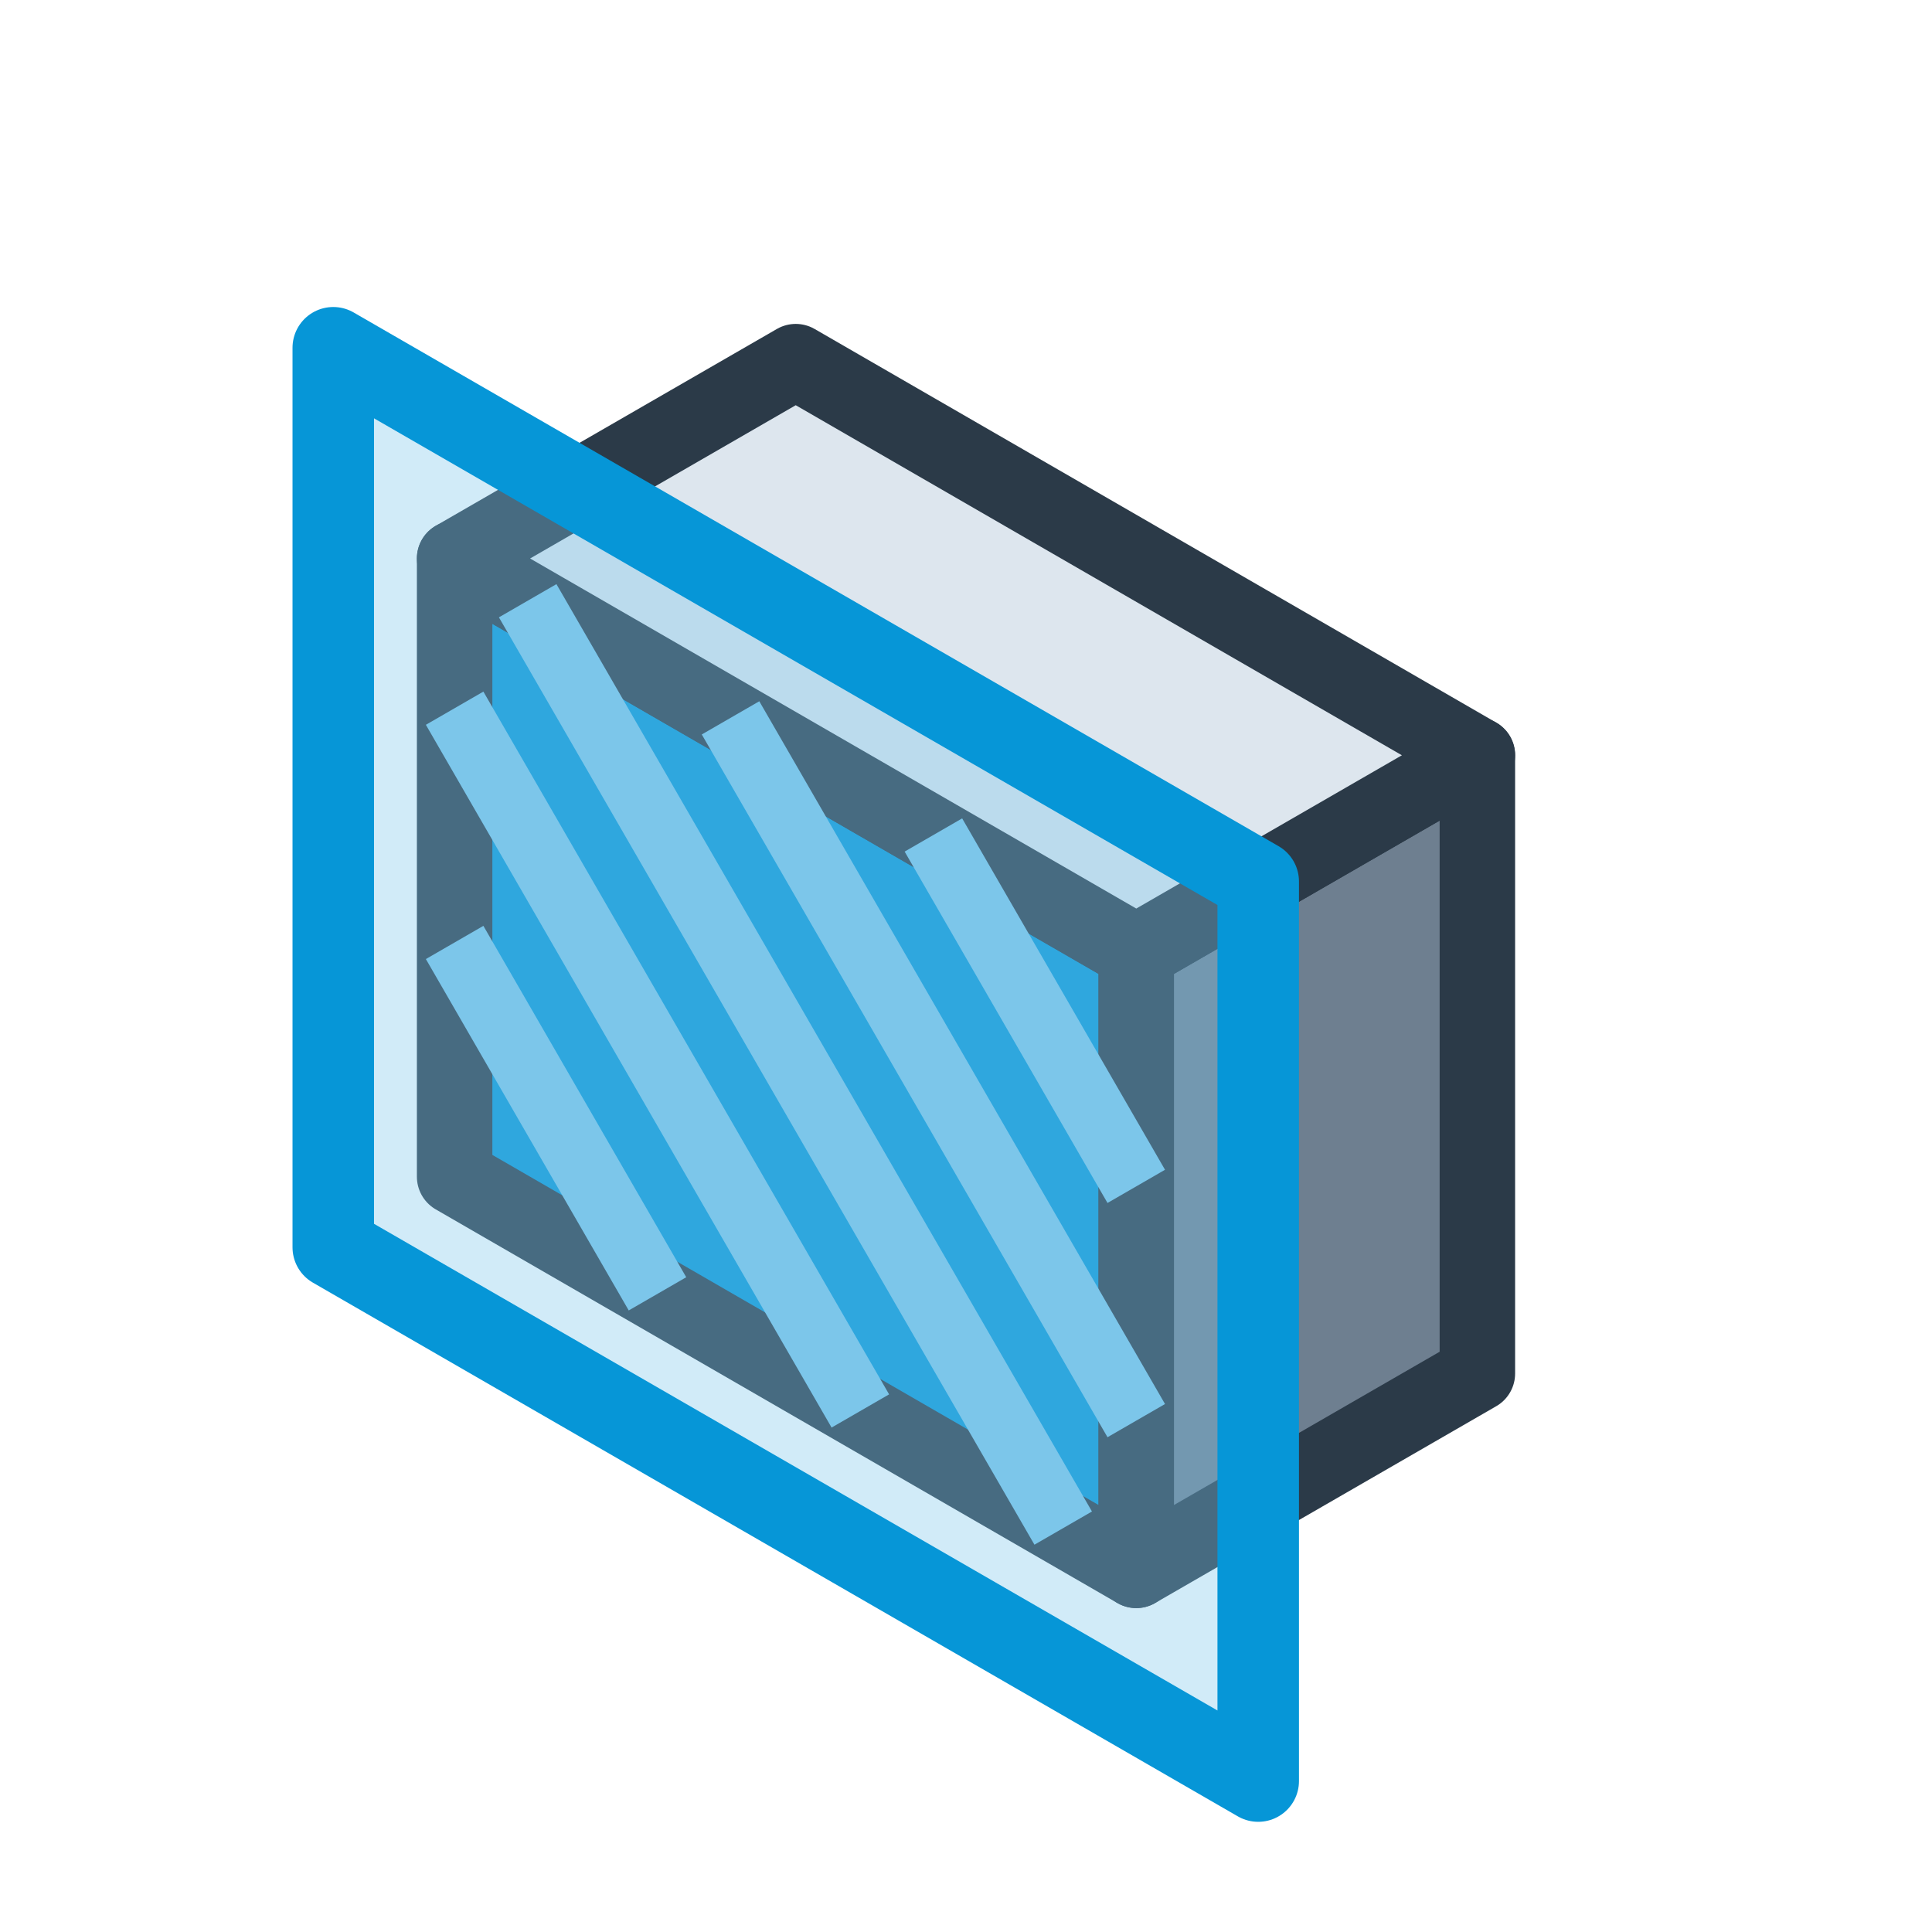
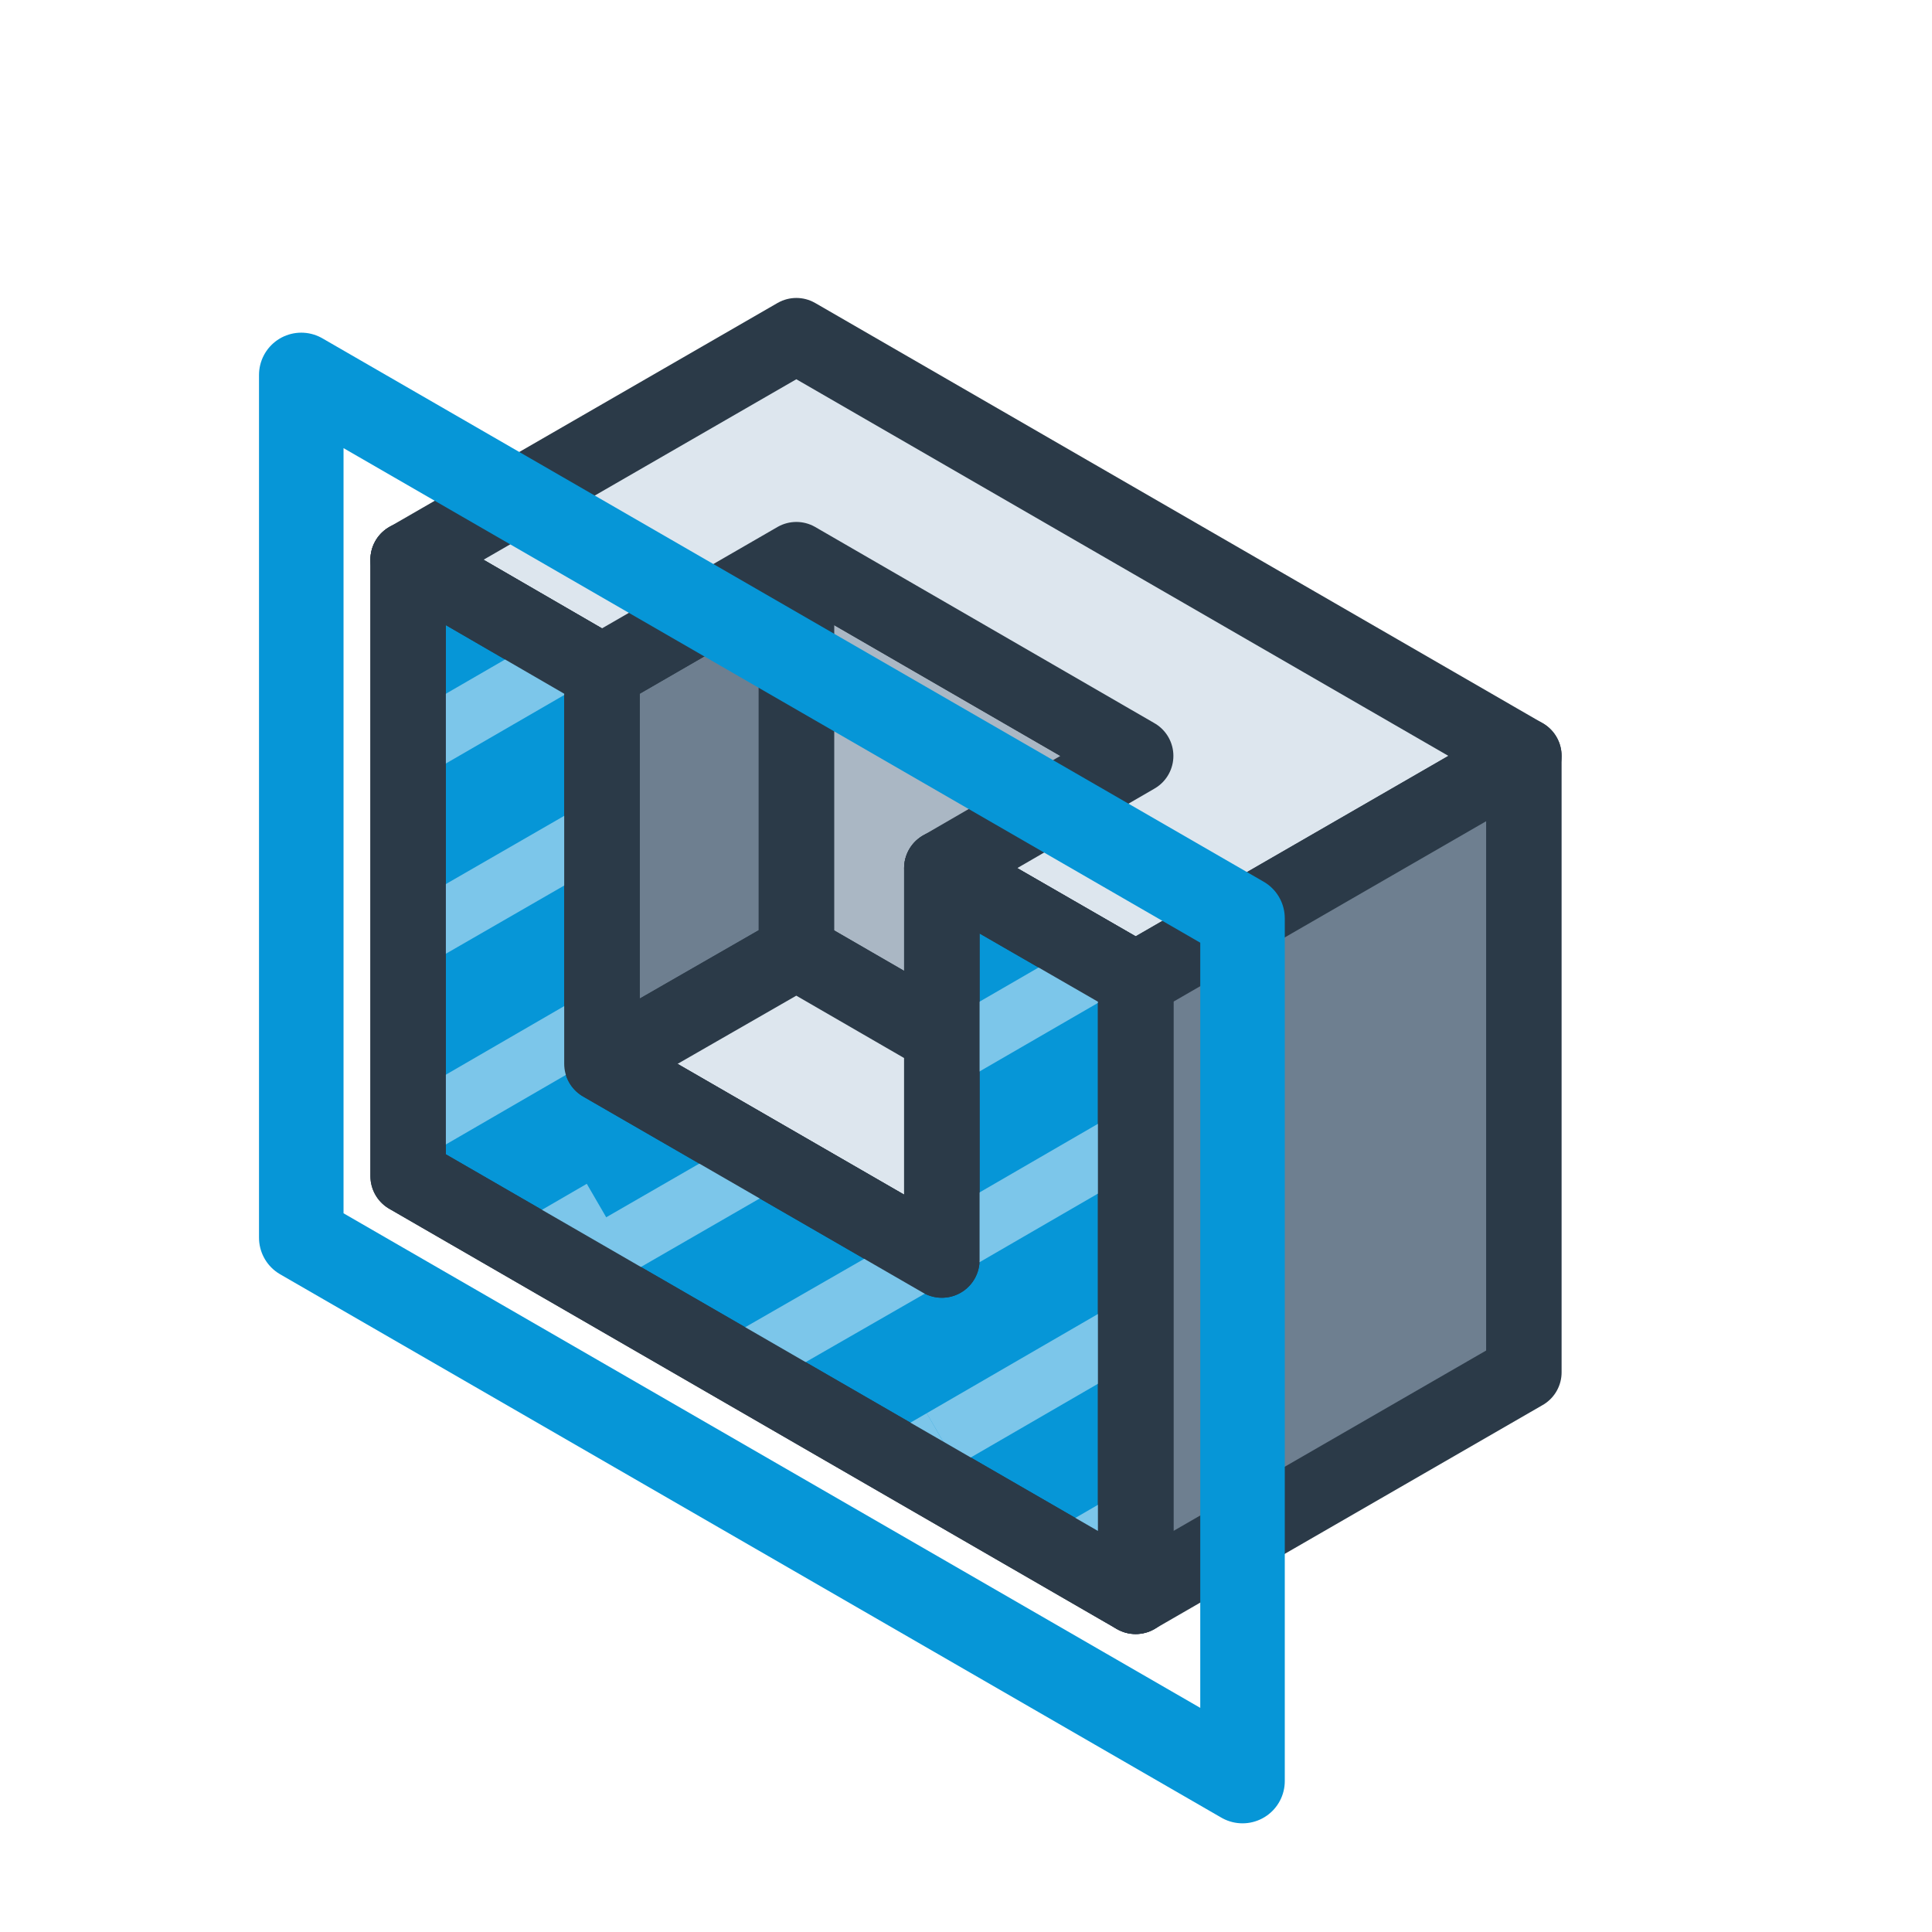
<svg xmlns="http://www.w3.org/2000/svg" viewBox="0 0 32 32" width="32" height="32" color="#2B3A48">
-   <polygon points="7.53,9.25 18.82,15.77 18.82,26.01 7.53,19.49" fill="#0696D7" stroke="#2B3A48" stroke-width="1.25" stroke-linejoin="round" />
-   <polygon points="24.47,12.51 18.82,15.77 18.82,26.01 24.47,22.75" fill="#6E7F90" stroke="#2B3A48" stroke-width="1.25" stroke-linejoin="round" />
-   <polygon points="13.18,5.99 24.47,12.51 18.82,15.77 7.53,9.25" fill="#DDE6EE" stroke="#2B3A48" stroke-width="1.25" stroke-linejoin="round" />
-   <path d="M10.89,21.43 L7.53,15.61" fill="none" stroke="#7CC6EA" stroke-width="1.1" stroke-linecap="butt" stroke-linejoin="round" />
-   <path d="M14.25,23.37 L7.53,11.73" fill="none" stroke="#7CC6EA" stroke-width="1.1" stroke-linecap="butt" stroke-linejoin="round" />
-   <path d="M17.61,25.31 L8.74,9.95" fill="none" stroke="#7CC6EA" stroke-width="1.1" stroke-linecap="butt" stroke-linejoin="round" />
-   <path d="M18.82,23.53 L12.1,11.89" fill="none" stroke="#7CC6EA" stroke-width="1.1" stroke-linecap="butt" stroke-linejoin="round" />
-   <path d="M18.82,19.65 L15.46,13.83" fill="none" stroke="#7CC6EA" stroke-width="1.1" stroke-linecap="butt" stroke-linejoin="round" />
-   <polygon points="5.52,5.76 20.84,14.6 20.84,29.5 5.52,20.66" fill="#7CC6EA" fill-opacity="0.35" stroke="#0696D7" stroke-width="1.35" stroke-linejoin="round" />
+   <polygon points="13.19,15.77 18.81,19.02 18.81,12.52 13.19,9.27" fill="#AAB7C4" stroke="#2B3A48" stroke-width="1.25" stroke-linejoin="round" />
+   <polygon points="13.19,9.27 9.97,11.13 9.97,17.62 13.19,15.77" fill="#6E7F90" stroke="#2B3A48" stroke-width="1.25" stroke-linejoin="round" />
+   <polygon points="13.19,15.77 18.81,19.02 15.6,20.87 9.97,17.62" fill="#DDE6EE" stroke="#2B3A48" stroke-width="1.25" stroke-linejoin="round" />
+   <polygon points="13.19,5.56 25.24,12.52 18.81,16.23 15.6,14.38 18.81,12.52 13.19,9.27 9.97,11.13 6.76,9.27" fill="#DDE6EE" stroke="#2B3A48" stroke-width="1.25" stroke-linejoin="round" />
+   <polygon points="25.24,12.52 18.81,16.23 18.81,26.44 25.24,22.73" fill="#6E7F90" stroke="#2B3A48" stroke-width="1.25" stroke-linejoin="round" />
+   <polygon points="6.76,9.27 9.97,11.13 9.97,17.62 15.6,20.87 15.6,14.38 18.81,16.23 18.81,26.44 6.76,19.48" fill="#0696D7" stroke="#2B3A48" stroke-width="1.25" stroke-linejoin="round" />
+   <path d="M6.76,12.43 L9.49,10.85" fill="none" stroke="#7CC6EA" stroke-width="1" stroke-linecap="butt" stroke-linejoin="round" />
+   <path d="M6.76,15.58 L9.97,13.73" fill="none" stroke="#7CC6EA" stroke-width="1" stroke-linecap="butt" stroke-linejoin="round" />
+   <path d="M6.76,18.74 L9.97,16.88" fill="none" stroke="#7CC6EA" stroke-width="1" stroke-linecap="butt" stroke-linejoin="round" />
+   <path d="M8.85,20.69 L9.97,20.04" fill="none" stroke="#7CC6EA" stroke-width="1" stroke-linecap="butt" stroke-linejoin="round" />
+   <path d="M9.97,20.78 L12.71,19.2" fill="none" stroke="#7CC6EA" stroke-width="1" stroke-linecap="butt" stroke-linejoin="round" />
+   <path d="M12.22,22.63 L15.44,20.78" fill="none" stroke="#7CC6EA" stroke-width="1" stroke-linecap="butt" stroke-linejoin="round" />
+   <path d="M14.96,24.21 L15.6,23.84" fill="none" stroke="#7CC6EA" stroke-width="1" stroke-linecap="butt" stroke-linejoin="round" />
+   <path d="M15.6,17.53 L18.33,15.95" fill="none" stroke="#7CC6EA" stroke-width="1" stroke-linecap="butt" stroke-linejoin="round" />
+   <path d="M15.6,20.69 L18.81,18.83" fill="none" stroke="#7CC6EA" stroke-width="1" stroke-linecap="butt" stroke-linejoin="round" />
+   <path d="M15.6,23.84 L18.81,21.98" fill="none" stroke="#7CC6EA" stroke-width="1" stroke-linecap="butt" stroke-linejoin="round" />
+   <path d="M17.69,25.79 L18.81,25.14" fill="none" stroke="#7CC6EA" stroke-width="1" stroke-linecap="butt" stroke-linejoin="round" />
+   <polygon points="6.76,9.27 9.97,11.13 9.97,17.62 15.6,20.87 15.6,14.38 18.81,16.23 18.81,26.44 6.76,19.48" fill="none" stroke="#2B3A48" stroke-width="1.25" stroke-linejoin="round" />
+   <polygon points="4.99,6.21 20.58,15.21 20.58,29.5 4.99,20.5" fill="none" stroke="#0696D7" stroke-width="1.4" stroke-linejoin="round" />
</svg>
